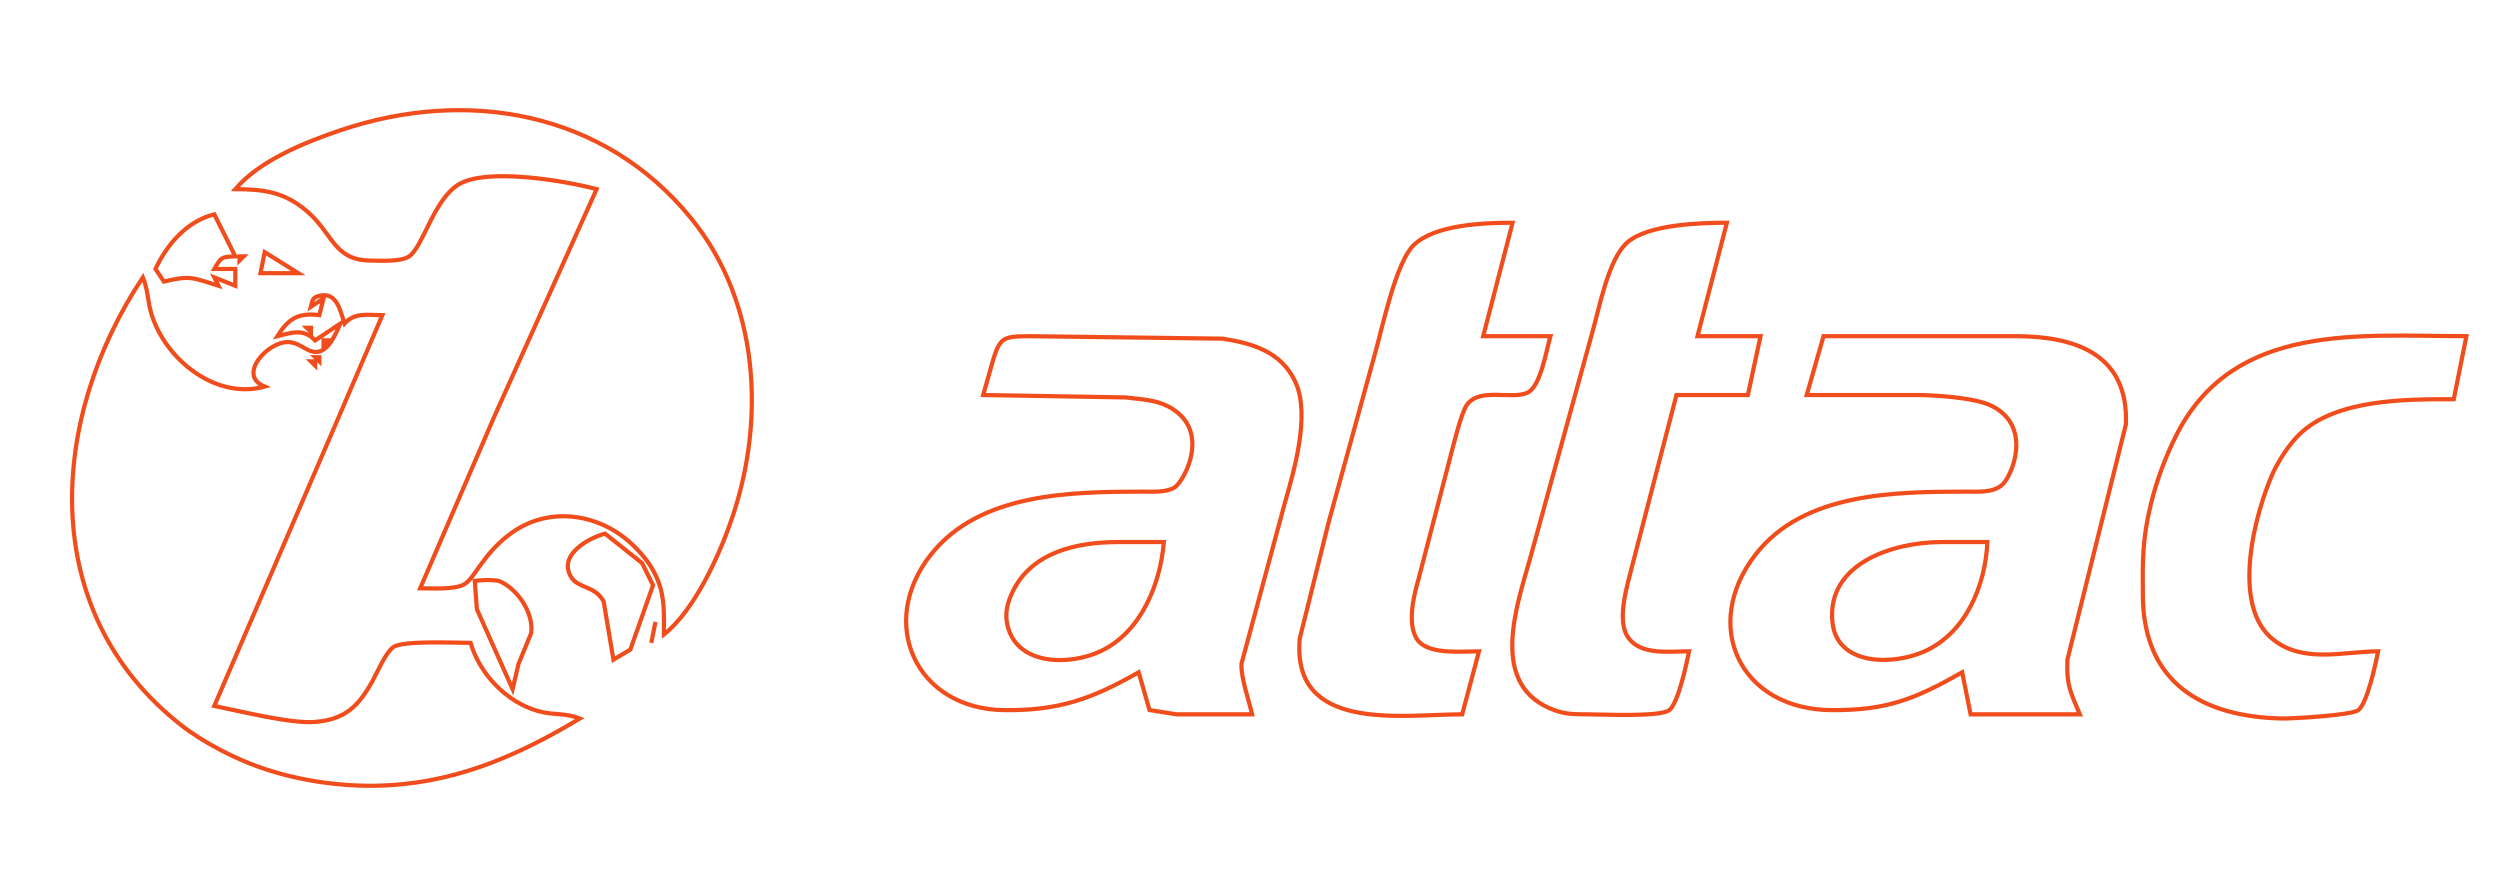
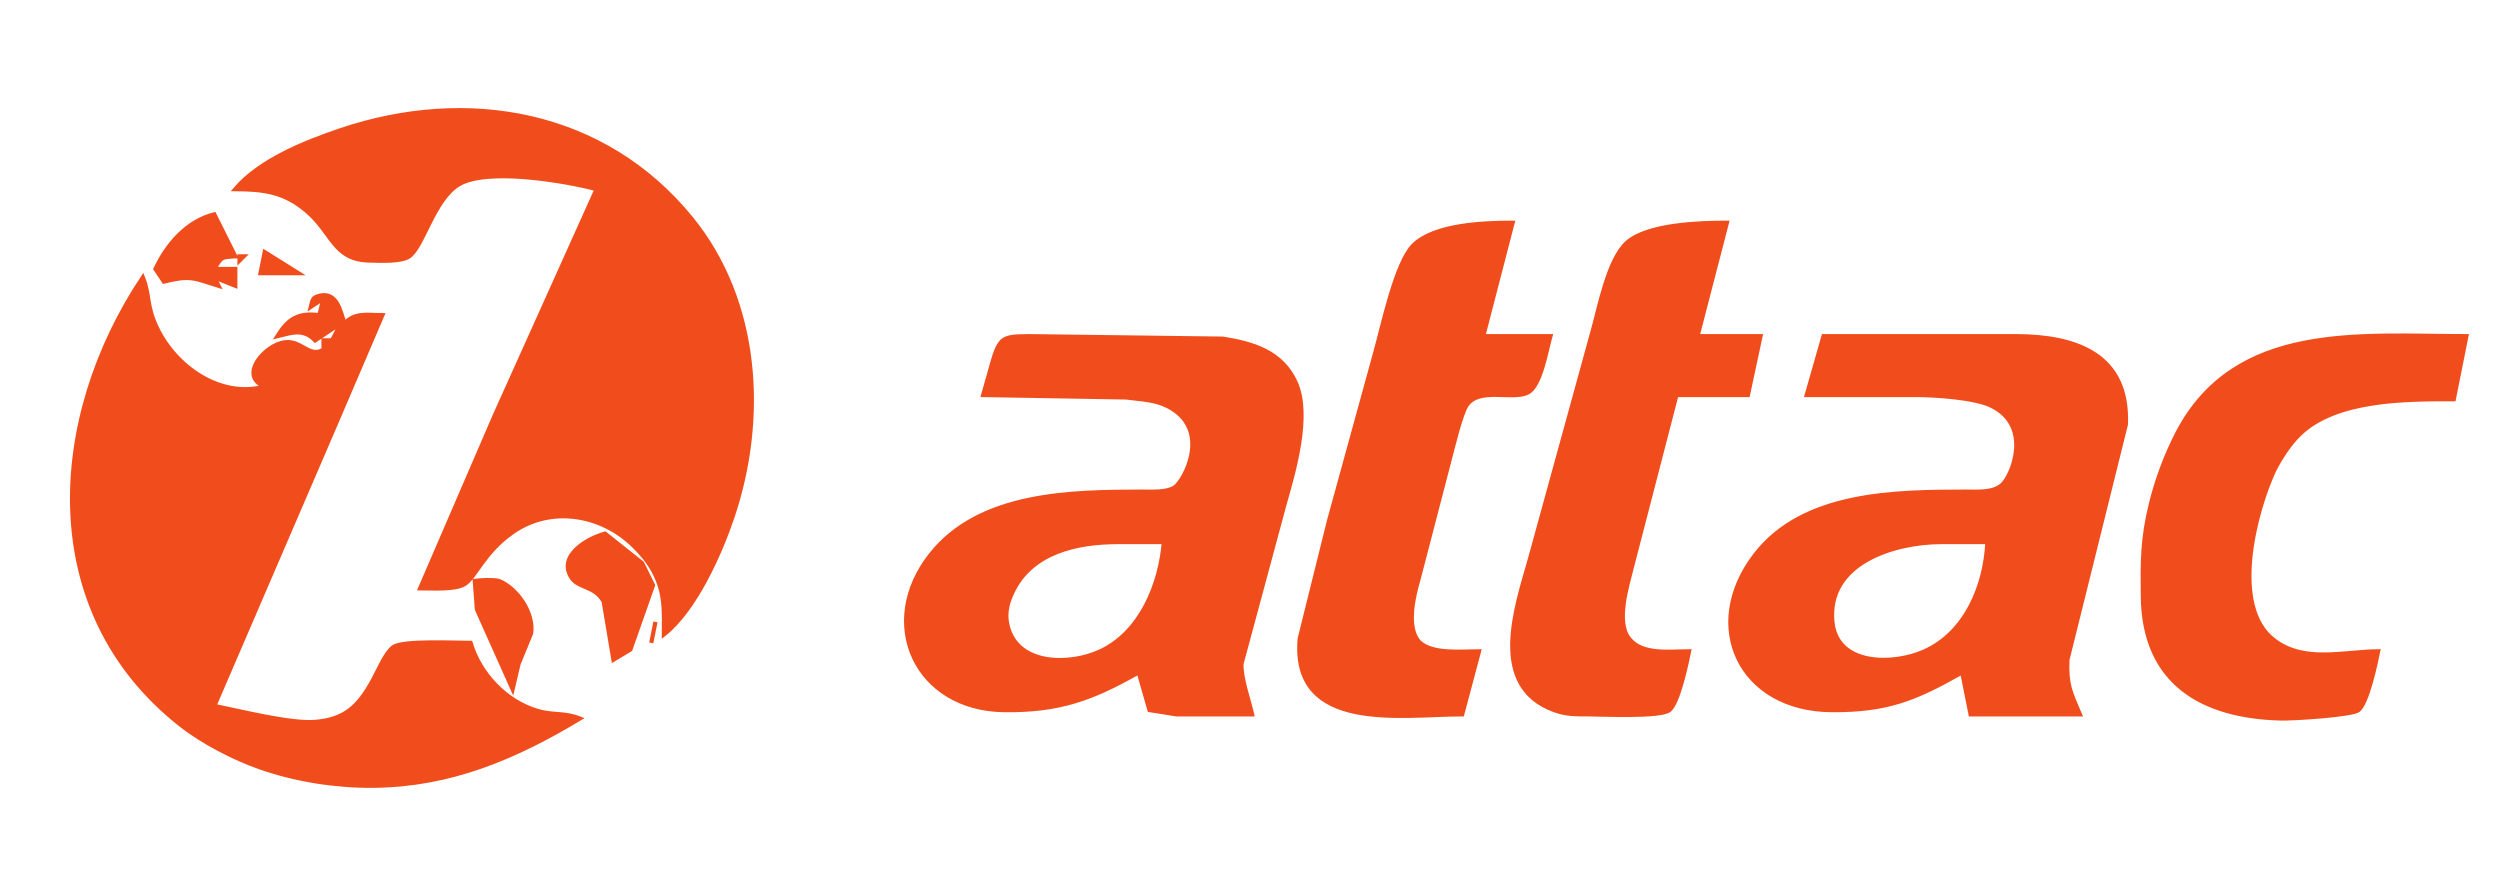
<svg xmlns="http://www.w3.org/2000/svg" width="8.264in" height="2.917in" viewBox="0 0 595 210">
-   <path id="Auswahl" fill="none" stroke="#f14d1c" stroke-width="1" d="M 56.00,45.00            C 61.80,38.17 72.61,33.84 81.00,31.00              111.17,20.82 143.77,26.45 164.53,52.00              180.62,71.80 182.22,99.56 174.33,123.00              171.34,131.89 165.37,145.20 158.00,151.00              158.00,146.39 158.31,142.39 156.52,138.00              155.21,134.79 153.40,132.48 150.96,130.04              143.28,122.37 131.19,120.22 122.00,126.65              115.16,131.43 113.14,137.38 110.61,138.98              108.37,140.40 102.75,140.00 100.00,140.00              100.00,140.00 117.70,99.00 117.70,99.00              117.70,99.00 142.00,45.00 142.00,45.00              134.52,43.02 115.77,39.80 109.09,43.93              103.18,47.59 100.74,58.65 97.37,61.01              95.46,62.34 90.37,62.04 88.00,62.00              79.35,61.84 79.23,55.50 73.00,50.21              67.58,45.62 62.80,45.06 56.00,45.00 Z            M 37.00,64.00            C 39.77,58.10 44.52,52.61 51.00,51.00              51.00,51.00 56.00,61.00 56.00,61.00              52.63,61.18 52.73,61.10 51.00,64.00              51.00,64.00 56.00,64.00 56.00,64.00              56.00,64.00 56.00,68.00 56.00,68.00              56.00,68.00 51.00,66.00 51.00,66.00              51.00,66.00 52.00,68.00 52.00,68.00              45.95,66.12 45.38,65.45 39.00,67.00              39.00,67.00 37.00,64.00 37.00,64.00 Z            M 348.00,170.00            C 333.69,170.00 307.41,174.52 309.33,152.00              309.33,152.00 316.29,124.00 316.29,124.00              316.29,124.00 327.29,84.00 327.29,84.00              329.06,77.77 332.19,62.59 336.39,58.39              341.35,53.43 353.27,53.00 360.00,53.00              360.00,53.00 353.00,80.00 353.00,80.00              353.00,80.00 369.00,80.00 369.00,80.00              368.04,83.30 366.69,91.92 363.58,93.43              359.90,95.22 352.22,92.10 349.14,96.31              347.69,98.29 345.62,107.15 344.85,110.00              344.85,110.00 337.56,138.00 337.56,138.00              336.38,142.04 334.75,149.05 337.56,152.57              340.53,155.85 347.96,155.00 352.00,155.00              352.00,155.00 348.00,170.00 348.00,170.00 Z            M 402.00,155.00            C 401.41,157.91 399.43,167.34 397.28,169.01              395.13,170.67 381.43,170.02 378.00,170.00              375.06,169.98 372.83,170.06 370.00,169.03              354.25,163.33 360.83,144.68 364.14,133.00              364.14,133.00 379.00,79.00 379.00,79.00              380.68,73.15 382.79,61.55 387.34,57.65              392.31,53.39 404.60,53.00 411.00,53.00              411.00,53.00 404.00,80.00 404.00,80.00              404.00,80.00 419.00,80.00 419.00,80.00              419.00,80.00 416.00,94.00 416.00,94.00              416.00,94.00 399.00,94.00 399.00,94.00              399.00,94.00 388.37,135.00 388.37,135.00              387.25,139.51 384.62,147.85 387.60,151.85              390.70,156.01 397.35,155.00 402.00,155.00 Z            M 63.00,60.00            C 63.00,60.00 71.00,65.00 71.00,65.00              71.00,65.00 62.00,65.00 62.00,65.00              62.00,65.00 63.00,60.00 63.00,60.00 Z            M 57.00,61.00            C 57.00,61.00 58.00,61.00 58.00,61.00              58.00,61.00 57.00,62.00 57.00,62.00              57.00,62.00 57.00,61.00 57.00,61.00 Z            M 34.00,66.00            C 35.73,70.32 34.75,72.58 37.33,78.00              41.76,87.32 52.47,94.89 63.00,92.00              57.59,89.74 61.47,84.44 65.04,82.43              70.45,79.39 72.32,84.12 75.55,83.74              78.37,83.40 79.98,79.23 81.00,77.00              81.00,77.00 75.00,81.00 75.00,81.00              72.23,78.12 69.53,79.13 66.00,80.00              68.64,75.79 71.04,74.36 76.00,75.00              76.00,75.00 77.00,71.00 77.00,71.00              77.00,71.00 74.00,73.00 74.00,73.00              74.39,71.55 74.20,70.79 76.14,70.36              80.27,69.44 81.02,74.17 82.00,77.00              84.45,74.26 87.53,75.00 91.00,75.00              91.00,75.00 79.86,101.00 79.86,101.00              79.86,101.00 51.00,168.00 51.00,168.00              56.99,169.20 69.28,172.30 75.00,171.81              82.20,171.20 85.31,168.09 88.69,162.00              89.87,159.88 91.76,155.31 93.63,153.99              95.96,152.37 108.51,153.00 112.00,153.00              114.19,160.41 120.47,167.03 128.00,169.21              131.68,170.28 134.35,169.55 138.00,171.00              122.59,180.25 107.32,186.79 89.00,187.00              80.05,187.10 70.46,185.61 62.00,182.66              55.66,180.44 48.27,176.63 43.00,172.48              8.56,145.39 11.67,99.53 34.00,66.00 Z            M 74.00,78.00            C 74.00,78.00 73.00,78.00 73.00,78.00              73.00,78.00 74.00,79.00 74.00,79.00              74.00,79.00 74.00,78.00 74.00,78.00 Z            M 234.00,94.00            C 238.00,80.30 236.77,80.05 245.00,80.00              245.00,80.00 291.00,80.59 291.00,80.59              298.18,81.72 305.06,83.73 308.35,91.00              311.87,98.78 308.00,112.03 305.71,120.00              305.71,120.00 295.46,158.00 295.46,158.00              295.38,161.59 297.17,166.34 298.00,170.00              298.00,170.00 280.00,170.00 280.00,170.00              280.00,170.00 273.58,168.98 273.58,168.98              273.58,168.98 271.00,160.00 271.00,160.00              259.79,166.38 251.96,169.15 239.00,169.00              217.97,168.75 208.69,148.27 221.53,132.01              233.21,117.22 254.99,117.03 272.00,117.00              274.21,117.00 277.71,117.22 279.58,115.98              281.86,114.47 288.58,102.16 277.98,96.69              274.87,95.08 271.40,95.04 268.00,94.58              268.00,94.58 234.00,94.00 234.00,94.00 Z            M 434.00,80.00            C 434.00,80.00 480.00,80.00 480.00,80.00              494.20,80.07 506.63,84.43 505.96,101.00              505.96,101.00 492.04,157.00 492.04,157.00              491.80,163.05 492.73,164.60 495.00,170.00              495.00,170.00 469.00,170.00 469.00,170.00              469.00,170.00 467.00,160.00 467.00,160.00              455.73,166.41 449.08,169.06 436.00,169.00              414.06,168.90 404.80,148.87 417.76,132.04              429.23,117.14 451.09,117.03 468.00,117.00              470.72,116.99 474.33,117.32 476.49,115.40              478.92,113.25 483.82,101.41 473.98,96.57              470.01,94.61 460.57,94.01 456.00,94.00              456.00,94.00 430.00,94.00 430.00,94.00              430.00,94.00 434.00,80.00 434.00,80.00 Z            M 566.00,155.00            C 565.41,157.91 563.43,167.33 561.28,169.01              559.73,170.21 545.66,171.05 543.00,170.99              524.14,170.56 510.25,162.54 510.00,142.00              509.91,133.62 509.87,128.30 511.90,120.00              513.30,114.25 515.53,108.25 518.26,103.00              532.03,76.59 561.71,80.00 587.00,80.00              587.00,80.00 584.00,95.00 584.00,95.00              572.62,95.00 555.98,94.93 547.30,103.33              544.90,105.65 542.75,108.98 541.21,112.00              536.62,121.97 530.72,144.42 541.21,152.35              548.33,157.87 557.79,155.07 566.00,155.00 Z            M 77.00,81.00            C 77.00,81.00 78.00,81.00 78.00,81.00              78.00,81.00 77.00,82.00 77.00,82.00              77.00,82.00 77.00,81.00 77.00,81.00 Z            M 76.00,85.00            C 76.00,85.00 75.00,85.00 75.00,85.00              75.00,85.00 76.00,86.00 76.00,86.00              76.00,86.00 76.00,85.00 76.00,85.00 Z            M 75.00,86.00            C 75.00,86.00 74.00,86.00 74.00,86.00              74.00,86.00 75.00,87.00 75.00,87.00              75.00,87.00 75.00,86.00 75.00,86.00 Z            M 146.00,157.00            C 146.00,157.00 143.67,143.14 143.67,143.14              141.62,139.38 137.72,140.04 136.04,137.49              132.55,132.23 139.97,128.05 144.00,127.00              144.00,127.00 152.82,134.01 152.82,134.01              152.82,134.01 155.42,139.28 155.42,139.28              155.42,139.28 150.03,154.58 150.03,154.58              150.03,154.58 146.00,157.00 146.00,157.00 Z            M 277.00,129.00            C 277.00,129.00 266.00,129.00 266.00,129.00              256.33,129.02 245.47,131.33 240.92,141.00              239.87,143.22 239.23,145.54 239.62,148.00              241.31,158.46 254.42,158.55 262.00,154.95              271.58,150.40 276.16,139.01 277.00,129.00 Z            M 473.00,129.00            C 473.00,129.00 462.00,129.00 462.00,129.00              450.84,129.02 434.73,133.91 436.11,148.00              437.14,158.55 450.60,158.35 458.00,155.03              467.96,150.57 472.52,139.27 473.00,129.00 Z            M 113.00,138.24            C 114.72,138.02 117.08,137.93 118.70,138.24              123.14,140.00 127.13,145.98 126.40,150.72              126.40,150.72 123.41,158.00 123.41,158.00              123.41,158.00 122.00,164.00 122.00,164.00              122.00,164.00 113.50,145.00 113.50,145.00              113.50,145.00 113.00,138.24 113.00,138.24 Z            M 156.00,148.00            C 156.00,148.00 155.00,153.00 155.00,153.00              155.00,153.00 156.00,148.00 156.00,148.00 Z" />
+   <path id="Auswahl" fill="#f14d1c" stroke="#f14d1c" stroke-width="1" d="M 56.00,45.00            C 61.80,38.17 72.61,33.84 81.00,31.00              111.17,20.82 143.77,26.45 164.53,52.00              180.62,71.80 182.22,99.56 174.33,123.00              171.34,131.89 165.37,145.20 158.00,151.00              158.00,146.39 158.31,142.39 156.52,138.00              155.21,134.79 153.40,132.48 150.96,130.04              143.28,122.37 131.19,120.22 122.00,126.65              115.16,131.43 113.14,137.38 110.61,138.98              108.37,140.40 102.75,140.00 100.00,140.00              100.00,140.00 117.70,99.00 117.70,99.00              117.70,99.00 142.00,45.00 142.00,45.00              134.52,43.02 115.77,39.80 109.09,43.93              103.18,47.59 100.74,58.65 97.37,61.01              95.46,62.34 90.37,62.04 88.00,62.00              79.35,61.84 79.23,55.50 73.00,50.21              67.58,45.62 62.80,45.06 56.00,45.00 Z            M 37.00,64.00            C 39.77,58.10 44.52,52.61 51.00,51.00              51.00,51.00 56.00,61.00 56.00,61.00              52.63,61.18 52.73,61.10 51.00,64.00              51.00,64.00 56.00,64.00 56.00,64.00              56.00,64.00 56.00,68.00 56.00,68.00              56.00,68.00 51.00,66.00 51.00,66.00              51.00,66.00 52.00,68.00 52.00,68.00              45.95,66.12 45.38,65.45 39.00,67.00              39.00,67.00 37.00,64.00 37.00,64.00 Z            M 348.00,170.00            C 333.69,170.00 307.41,174.52 309.33,152.00              309.33,152.00 316.29,124.00 316.29,124.00              316.29,124.00 327.29,84.00 327.29,84.00              329.06,77.77 332.19,62.59 336.39,58.39              341.35,53.43 353.27,53.00 360.00,53.00              360.00,53.00 353.00,80.00 353.00,80.00              353.00,80.00 369.00,80.00 369.00,80.00              368.04,83.30 366.69,91.92 363.58,93.43              359.90,95.22 352.22,92.10 349.14,96.31              347.69,98.29 345.62,107.15 344.85,110.00              344.85,110.00 337.56,138.00 337.56,138.00              336.38,142.04 334.75,149.05 337.56,152.57              340.53,155.85 347.96,155.00 352.00,155.00              352.00,155.00 348.00,170.00 348.00,170.00 Z            M 402.00,155.00            C 401.41,157.91 399.43,167.34 397.28,169.01              395.13,170.67 381.43,170.02 378.00,170.00              375.06,169.98 372.83,170.06 370.00,169.03              354.25,163.33 360.83,144.68 364.14,133.00              364.14,133.00 379.00,79.00 379.00,79.00              380.68,73.15 382.79,61.55 387.34,57.65              392.31,53.39 404.60,53.00 411.00,53.00              411.00,53.00 404.00,80.00 404.00,80.00              404.00,80.00 419.00,80.00 419.00,80.00              419.00,80.00 416.00,94.00 416.00,94.00              416.00,94.00 399.00,94.00 399.00,94.00              399.00,94.00 388.37,135.00 388.37,135.00              387.25,139.51 384.62,147.85 387.60,151.85              390.70,156.01 397.35,155.00 402.00,155.00 Z            M 63.00,60.00            C 63.00,60.00 71.00,65.00 71.00,65.00              71.00,65.00 62.00,65.00 62.00,65.00              62.00,65.00 63.00,60.00 63.00,60.00 Z            M 57.00,61.00            C 57.00,61.00 58.00,61.00 58.00,61.00              58.00,61.00 57.00,62.00 57.00,62.00              57.00,62.00 57.00,61.00 57.00,61.00 Z            M 34.00,66.00            C 35.73,70.32 34.75,72.58 37.33,78.00              41.76,87.32 52.47,94.89 63.00,92.00              57.59,89.74 61.47,84.44 65.04,82.43              70.45,79.39 72.32,84.12 75.55,83.74              78.37,83.40 79.98,79.23 81.00,77.00              81.00,77.00 75.00,81.00 75.00,81.00              72.23,78.12 69.53,79.13 66.00,80.00              68.64,75.79 71.04,74.36 76.00,75.00              76.00,75.00 77.00,71.00 77.00,71.00              77.00,71.00 74.00,73.00 74.00,73.00              74.39,71.55 74.20,70.79 76.14,70.36              80.27,69.44 81.02,74.17 82.00,77.00              84.45,74.26 87.53,75.00 91.00,75.00              91.00,75.00 79.86,101.00 79.86,101.00              79.86,101.00 51.00,168.00 51.00,168.00              56.99,169.20 69.28,172.30 75.00,171.81              82.20,171.20 85.31,168.09 88.69,162.00              89.87,159.88 91.76,155.31 93.63,153.99              95.96,152.37 108.51,153.00 112.00,153.00              114.19,160.41 120.47,167.03 128.00,169.21              131.68,170.28 134.35,169.55 138.00,171.00              122.59,180.25 107.32,186.79 89.00,187.00              80.05,187.10 70.46,185.61 62.00,182.66              55.66,180.44 48.27,176.63 43.00,172.48              8.56,145.39 11.67,99.53 34.00,66.00 Z            M 74.00,78.00            C 74.00,78.00 73.00,78.00 73.00,78.00              73.00,78.00 74.00,79.00 74.00,79.00              74.00,79.00 74.00,78.00 74.00,78.00 Z            M 234.00,94.00            C 238.00,80.30 236.77,80.05 245.00,80.00              245.00,80.00 291.00,80.59 291.00,80.59              298.18,81.72 305.06,83.73 308.35,91.00              311.87,98.78 308.00,112.03 305.71,120.00              305.71,120.00 295.46,158.00 295.46,158.00              295.38,161.59 297.17,166.34 298.00,170.00              298.00,170.00 280.00,170.00 280.00,170.00              280.00,170.00 273.58,168.98 273.58,168.98              273.58,168.98 271.00,160.00 271.00,160.00              259.79,166.38 251.96,169.15 239.00,169.00              217.97,168.75 208.69,148.27 221.53,132.01              233.21,117.22 254.99,117.03 272.00,117.00              274.21,117.00 277.71,117.22 279.58,115.98              281.86,114.47 288.58,102.16 277.98,96.69              274.87,95.08 271.40,95.04 268.00,94.58              268.00,94.58 234.00,94.00 234.00,94.00 Z            M 434.00,80.00            C 434.00,80.00 480.00,80.00 480.00,80.00              494.20,80.07 506.63,84.43 505.96,101.00              505.96,101.00 492.04,157.00 492.04,157.00              491.80,163.05 492.73,164.60 495.00,170.00              495.00,170.00 469.00,170.00 469.00,170.00              469.00,170.00 467.00,160.00 467.00,160.00              455.73,166.41 449.08,169.06 436.00,169.00              414.06,168.90 404.80,148.87 417.76,132.04              429.23,117.14 451.09,117.03 468.00,117.00              470.72,116.99 474.33,117.32 476.49,115.40              478.92,113.25 483.82,101.41 473.98,96.57              470.01,94.61 460.57,94.01 456.00,94.00              456.00,94.00 430.00,94.00 430.00,94.00              430.00,94.00 434.00,80.00 434.00,80.00 Z            M 566.00,155.00            C 565.41,157.91 563.43,167.33 561.28,169.01              559.73,170.21 545.66,171.05 543.00,170.99              524.14,170.56 510.25,162.54 510.00,142.00              509.91,133.62 509.87,128.30 511.90,120.00              513.30,114.25 515.53,108.25 518.26,103.00              532.03,76.59 561.71,80.00 587.00,80.00              587.00,80.00 584.00,95.00 584.00,95.00              572.62,95.00 555.98,94.93 547.30,103.33              544.90,105.65 542.75,108.98 541.21,112.00              536.62,121.97 530.72,144.42 541.21,152.35              548.33,157.87 557.79,155.07 566.00,155.00 Z            M 77.00,81.00            C 77.00,81.00 78.00,81.00 78.00,81.00              78.00,81.00 77.00,82.00 77.00,82.00              77.00,82.00 77.00,81.00 77.00,81.00 Z            M 76.00,85.00            C 76.00,85.00 75.00,85.00 75.00,85.00              75.00,85.00 76.00,86.00 76.00,86.00              76.00,86.00 76.00,85.00 76.00,85.00 Z            M 75.00,86.00            C 75.00,86.00 74.00,86.00 74.00,86.00              74.00,86.00 75.00,87.00 75.00,87.00              75.00,87.00 75.00,86.00 75.00,86.00 Z            M 146.00,157.00            C 146.00,157.00 143.67,143.14 143.67,143.14              141.62,139.38 137.72,140.04 136.04,137.49              132.55,132.23 139.97,128.05 144.00,127.00              144.00,127.00 152.82,134.01 152.82,134.01              152.82,134.01 155.42,139.28 155.42,139.28              155.42,139.28 150.03,154.58 150.03,154.58              150.03,154.58 146.00,157.00 146.00,157.00 Z            M 277.00,129.00            C 277.00,129.00 266.00,129.00 266.00,129.00              256.33,129.02 245.47,131.33 240.92,141.00              239.87,143.22 239.23,145.54 239.62,148.00              241.31,158.46 254.42,158.55 262.00,154.95              271.58,150.40 276.16,139.01 277.00,129.00 Z            M 473.00,129.00            C 473.00,129.00 462.00,129.00 462.00,129.00              450.84,129.02 434.73,133.91 436.11,148.00              437.14,158.55 450.60,158.35 458.00,155.03              467.96,150.57 472.52,139.27 473.00,129.00 Z            M 113.00,138.24            C 114.72,138.02 117.08,137.93 118.70,138.24              123.14,140.00 127.13,145.98 126.40,150.72              126.40,150.72 123.41,158.00 123.41,158.00              123.41,158.00 122.00,164.00 122.00,164.00              122.00,164.00 113.50,145.00 113.50,145.00              113.50,145.00 113.00,138.24 113.00,138.24 Z            M 156.00,148.00            C 156.00,148.00 155.00,153.00 155.00,153.00              155.00,153.00 156.00,148.00 156.00,148.00 Z" />
</svg>
